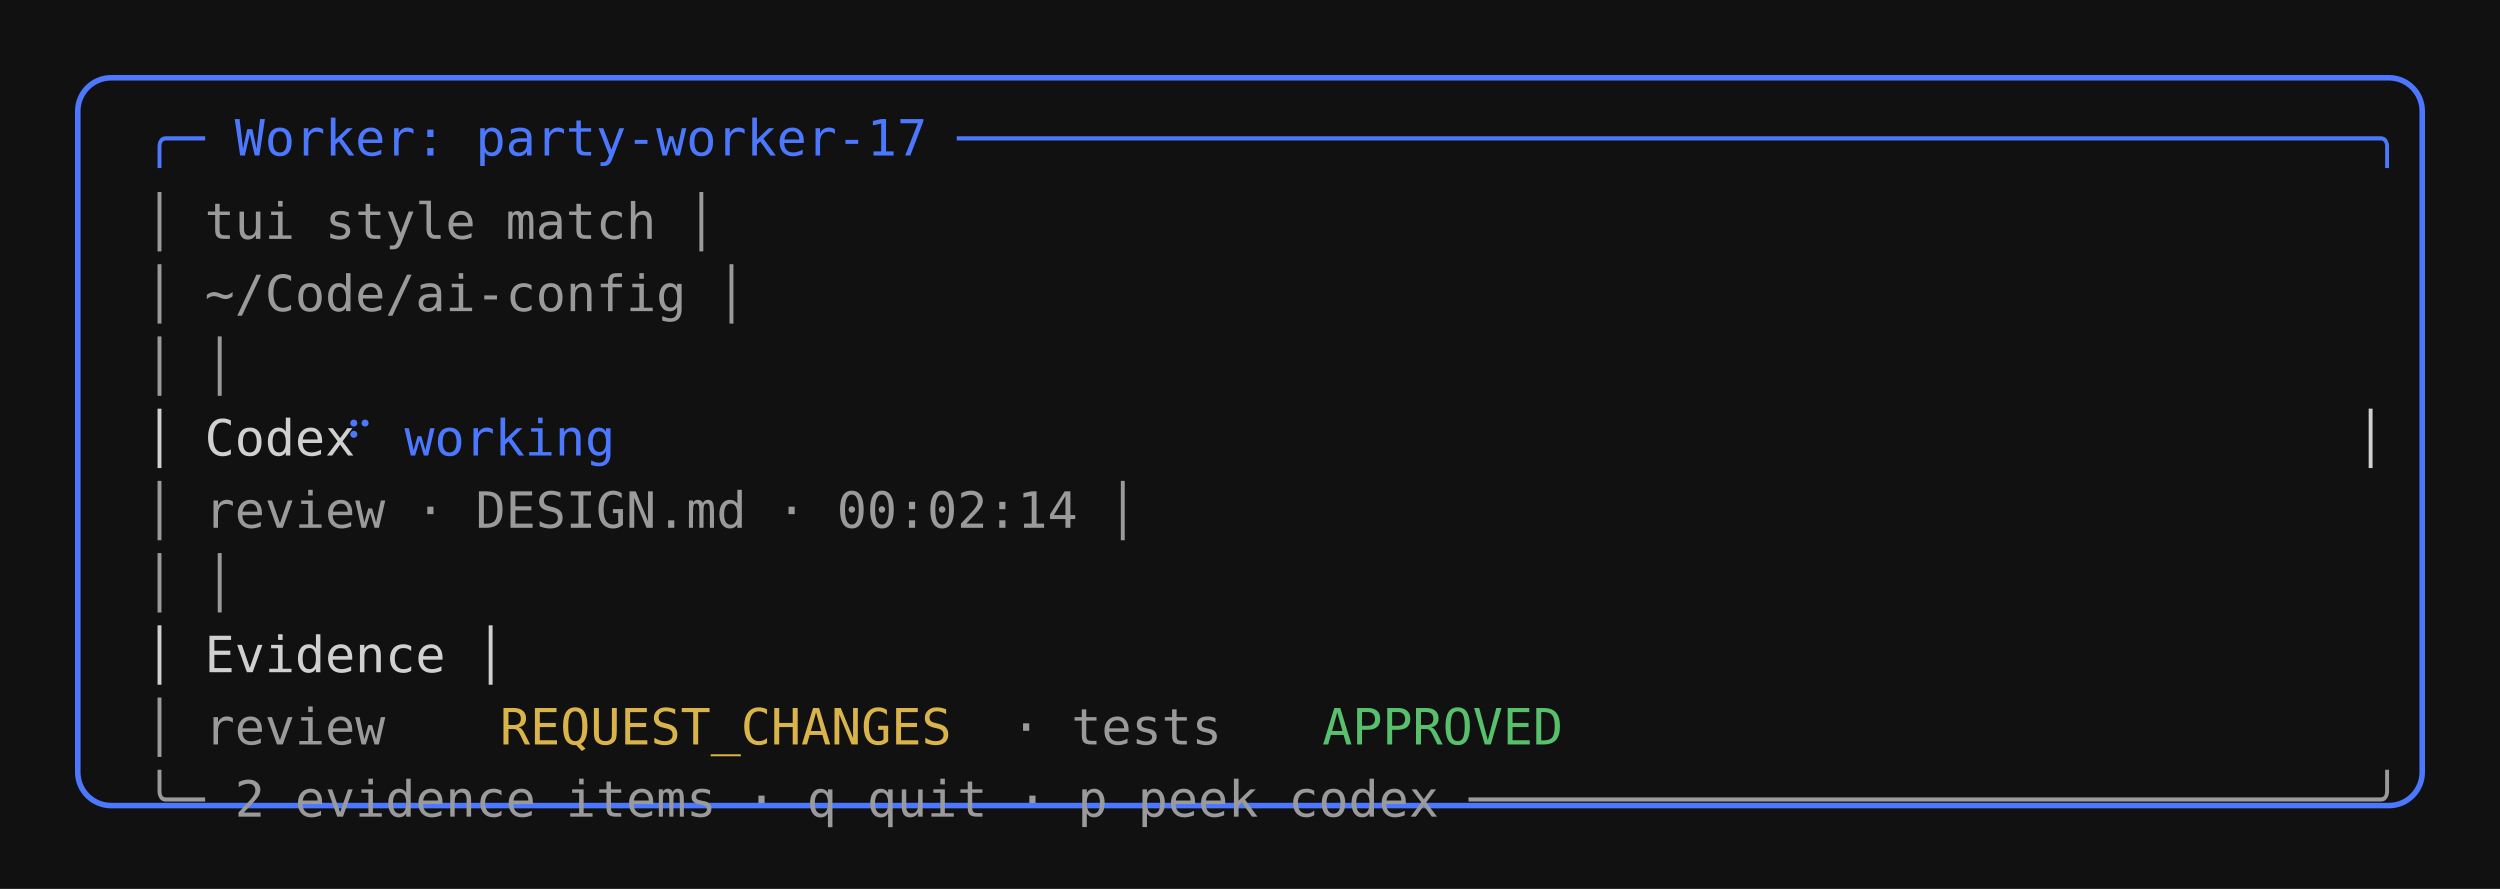
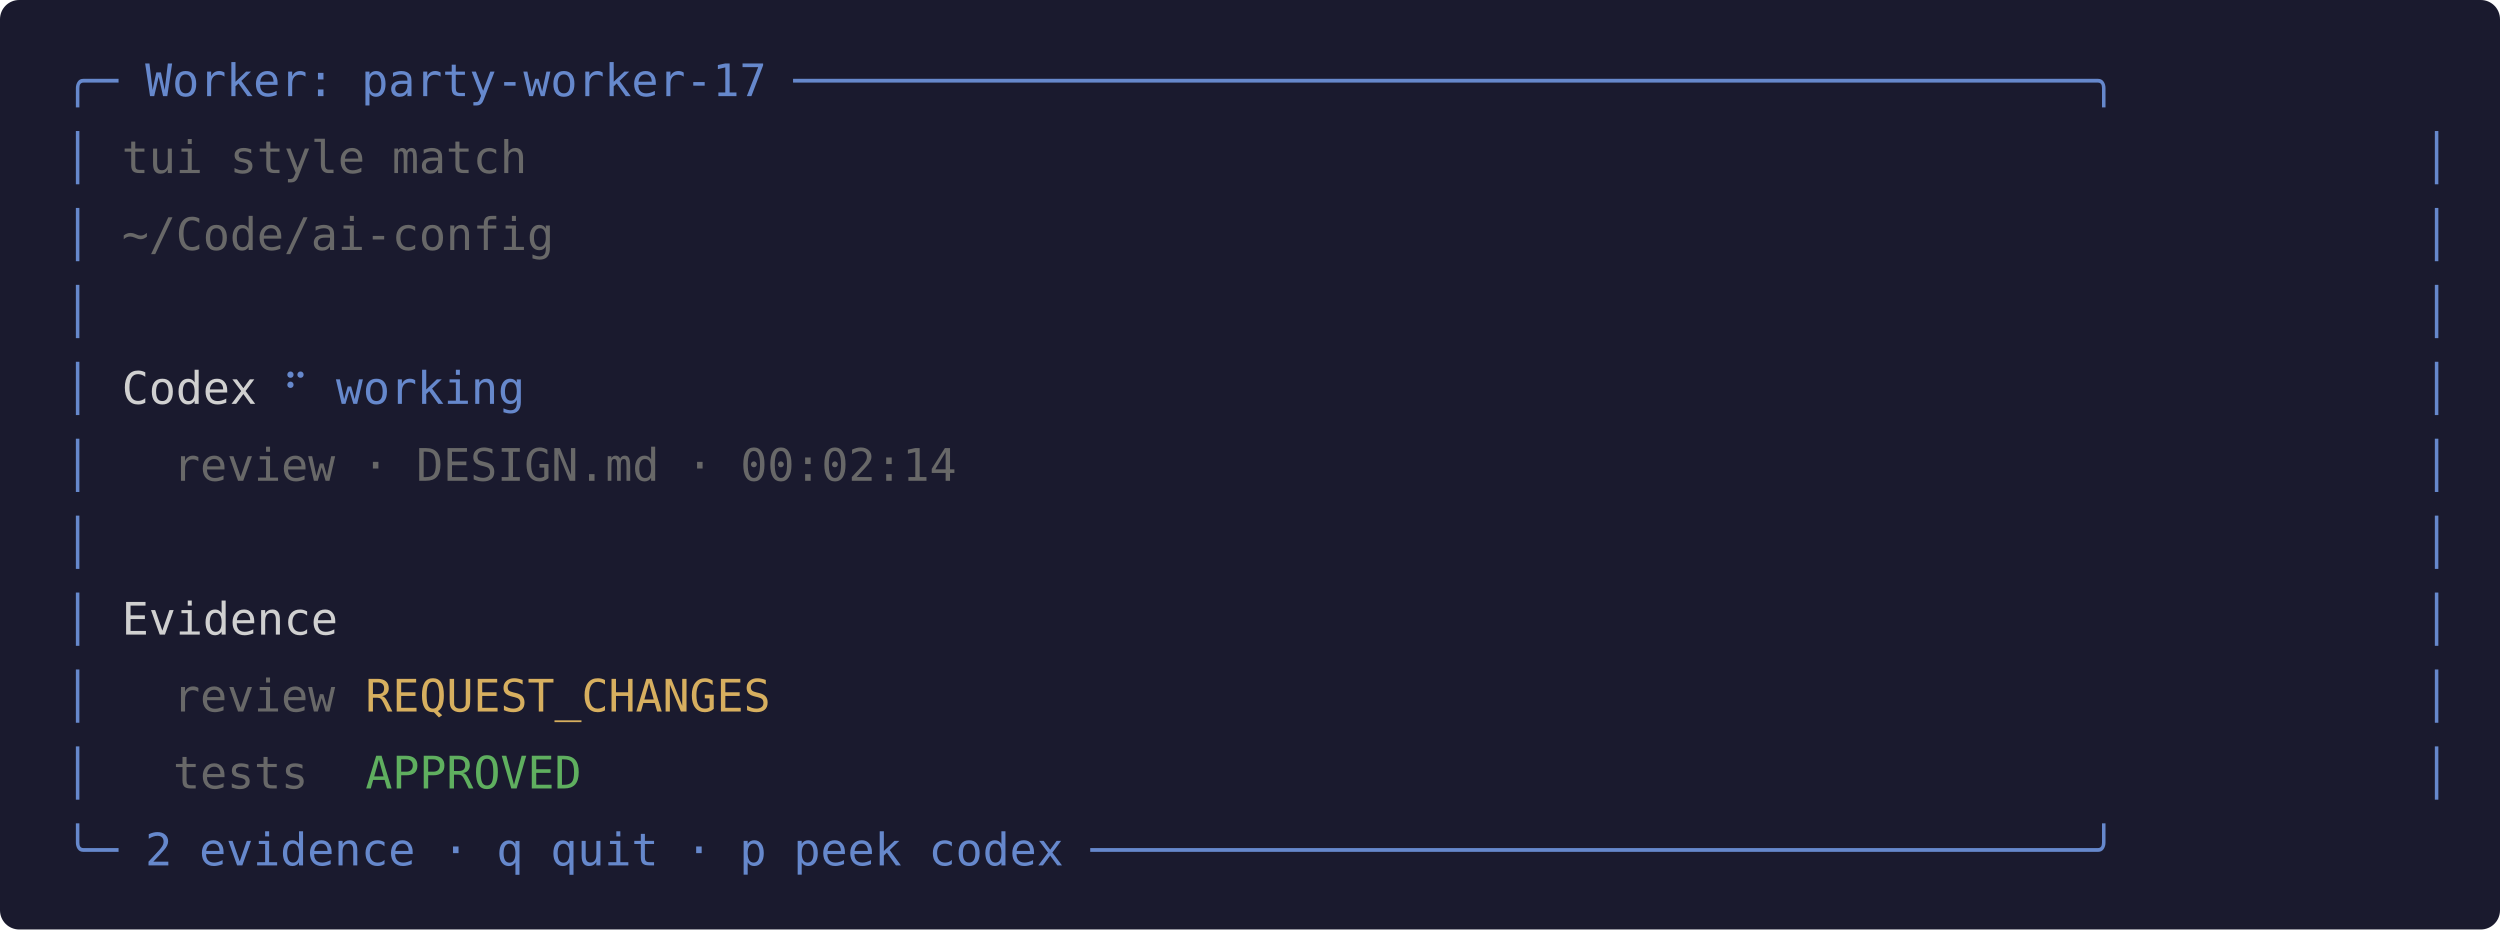
- <svg xmlns="http://www.w3.org/2000/svg" width="900" height="320" viewBox="0 0 900 320" role="img" aria-labelledby="title desc">
-   <rect width="900" height="320" fill="#111111" />
-   <rect x="28" y="28" width="844" height="262" rx="12" ry="12" fill="none" stroke="#4c78ff" stroke-width="2" />
-   <text x="52" y="56" font-family="Menlo, Monaco, monospace" font-size="18" fill="#4c78ff">╭─ Worker: party-worker-17 ───────────────────────────────────────────────╮</text>
-   <text x="52" y="86" font-family="Menlo, Monaco, monospace" font-size="18" fill="#9a9a9a">│ tui style match                                                         │</text>
-   <text x="52" y="112" font-family="Menlo, Monaco, monospace" font-size="18" fill="#9a9a9a">│ ~/Code/ai-config                                                        │</text>
-   <text x="52" y="138" font-family="Menlo, Monaco, monospace" font-size="18" fill="#9a9a9a">│                                                                          │</text>
-   <text x="52" y="164" font-family="Menlo, Monaco, monospace" font-size="18" fill="#d0d0d0">│ Codex </text>
-   <text x="124" y="164" font-family="Menlo, Monaco, monospace" font-size="18" fill="#4c78ff">⠋ working</text>
-   <text x="848" y="164" font-family="Menlo, Monaco, monospace" font-size="18" fill="#d0d0d0">│</text>
-   <text x="52" y="190" font-family="Menlo, Monaco, monospace" font-size="18" fill="#9a9a9a">│   review · DESIGN.md · 00:02:14                                        │</text>
-   <text x="52" y="216" font-family="Menlo, Monaco, monospace" font-size="18" fill="#9a9a9a">│                                                                          │</text>
-   <text x="52" y="242" font-family="Menlo, Monaco, monospace" font-size="18" fill="#d0d0d0">│ Evidence                                                                 │</text>
-   <text x="52" y="268" font-family="Menlo, Monaco, monospace" font-size="18" fill="#9a9a9a">│   review  </text>
-   <text x="180" y="268" font-family="Menlo, Monaco, monospace" font-size="18" fill="#d9b44a">REQUEST_CHANGES</text>
-   <text x="364" y="268" font-family="Menlo, Monaco, monospace" font-size="18" fill="#9a9a9a"> · tests  </text>
-   <text x="476" y="268" font-family="Menlo, Monaco, monospace" font-size="18" fill="#58c06d">APPROVED</text>
-   <text x="52" y="294" font-family="Menlo, Monaco, monospace" font-size="18" fill="#9a9a9a">╰─ 2 evidence items · q quit · p peek codex ──────────────────────────────╯</text>
+ <svg xmlns="http://www.w3.org/2000/svg" width="780" height="290" viewBox="0 0 780 290" role="img" aria-labelledby="title desc">
+   <style>
+     text { font-family: "JetBrains Mono", "Menlo", monospace; font-size: 14px; }
+     .border { fill: #6688cc; }
+     .border-active { fill: #6688cc; }
+     .title { fill: #6688cc; font-weight: bold; }
+     .muted { fill: #686868; }
+     .label { fill: #d0d0d0; }
+     .accent { fill: #6688cc; }
+     .green { fill: #5faf5f; }
+     .yellow { fill: #d7af5f; }
+     .dim { fill: #585858; }
+   </style>
+   <rect width="780" height="290" rx="6" fill="#1a1a2e" />
+   <text x="20" y="30" class="border-active">╭─ Worker: party-worker-17 ────────────────────────────────────────────────╮</text>
+   <text x="20" y="54" class="border-active">│</text>
+   <text x="38" y="54" class="muted">tui style match</text>
+   <text x="756" y="54" class="border-active">│</text>
+   <text x="20" y="78" class="border-active">│</text>
+   <text x="38" y="78" class="muted">~/Code/ai-config</text>
+   <text x="756" y="78" class="border-active">│</text>
+   <text x="20" y="102" class="border-active">│</text>
+   <text x="756" y="102" class="border-active">│</text>
+   <text x="20" y="126" class="border-active">│</text>
+   <text x="38" y="126" class="label">Codex</text>
+   <text x="88" y="126" class="accent"> ⠋ working</text>
+   <text x="756" y="126" class="border-active">│</text>
+   <text x="20" y="150" class="border-active">│</text>
+   <text x="54" y="150" class="muted">review · DESIGN.md · 00:02:14</text>
+   <text x="756" y="150" class="border-active">│</text>
+   <text x="20" y="174" class="border-active">│</text>
+   <text x="756" y="174" class="border-active">│</text>
+   <text x="20" y="198" class="border-active">│</text>
+   <text x="38" y="198" class="label">Evidence</text>
+   <text x="756" y="198" class="border-active">│</text>
+   <text x="20" y="222" class="border-active">│</text>
+   <text x="54" y="222" class="muted">review</text>
+   <text x="114" y="222" class="yellow">REQUEST_CHANGES</text>
+   <text x="756" y="222" class="border-active">│</text>
+   <text x="20" y="246" class="border-active">│</text>
+   <text x="54" y="246" class="muted">tests</text>
+   <text x="114" y="246" class="green">APPROVED</text>
+   <text x="756" y="246" class="border-active">│</text>
+   <text x="20" y="270" class="border-active">╰─ 2 evidence · q quit · p peek codex ─────────────────────────────────────╯</text>
</svg>
